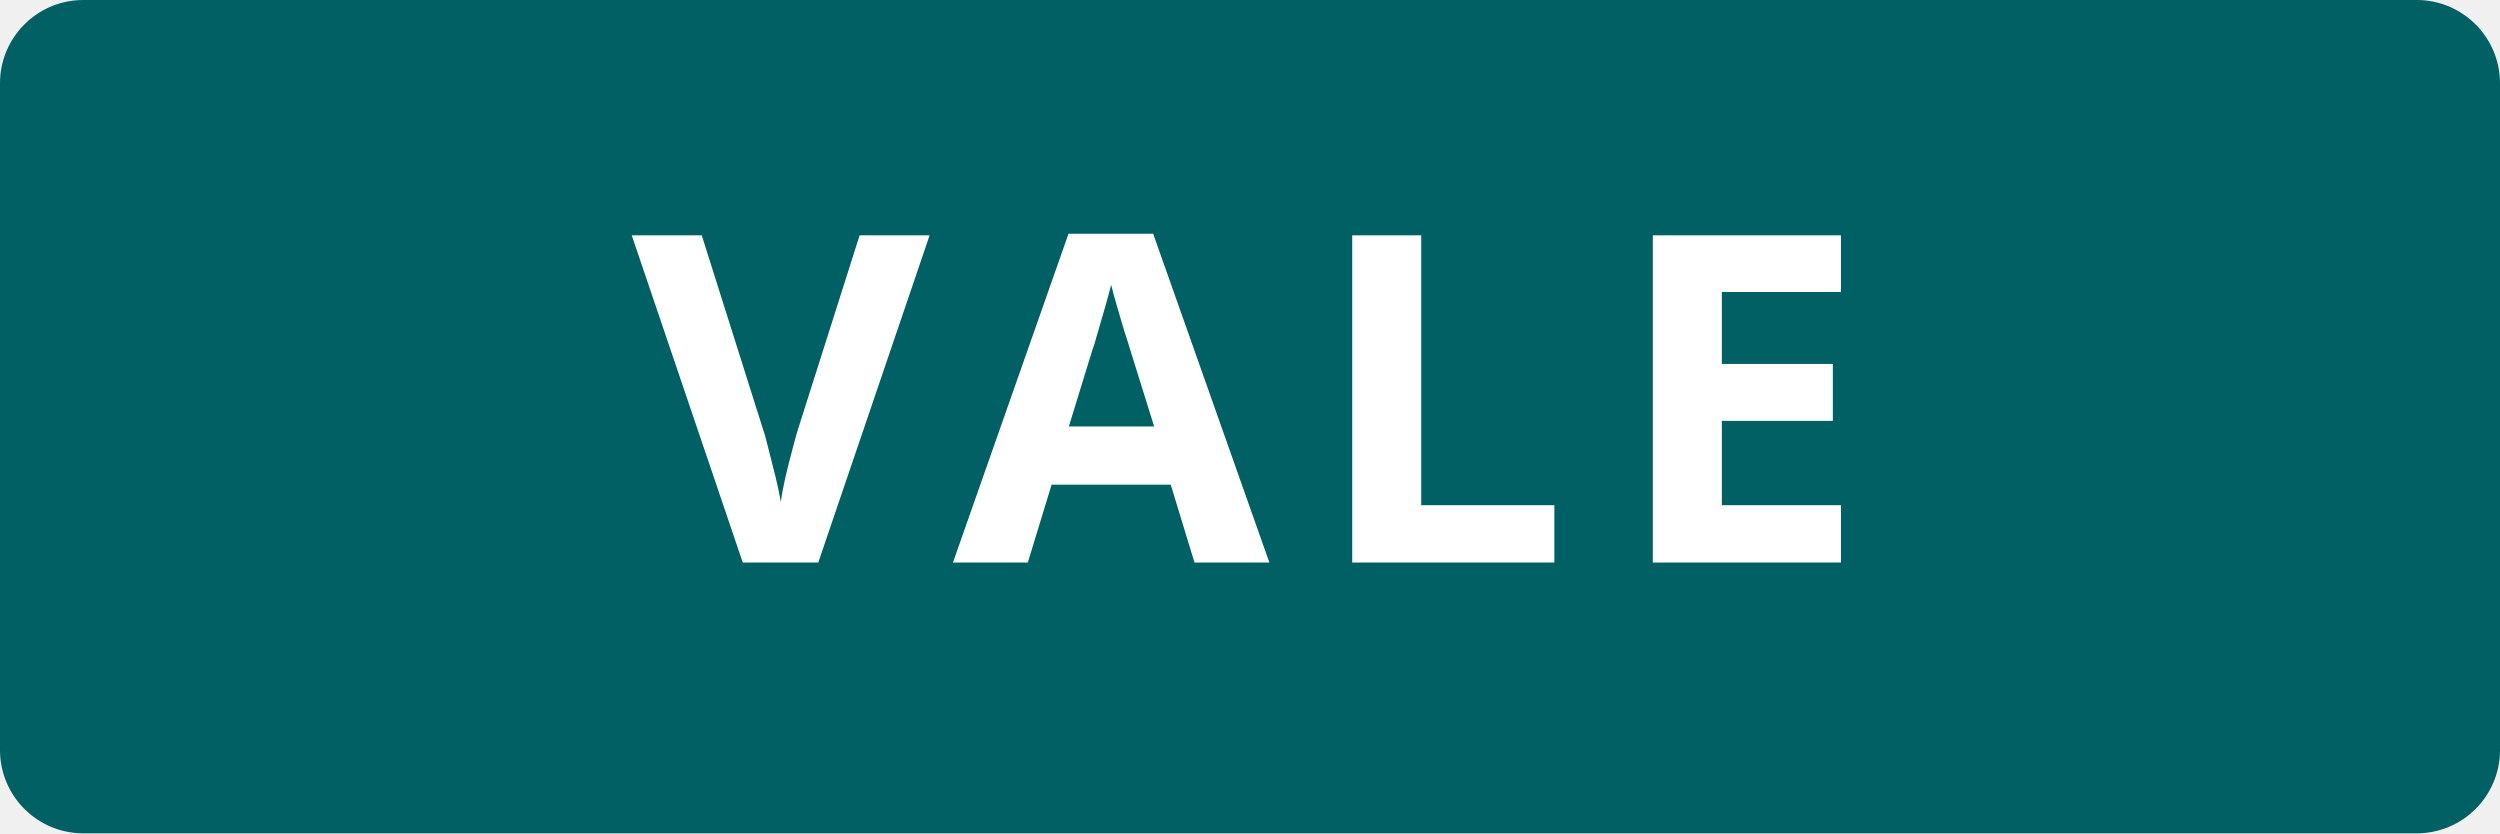
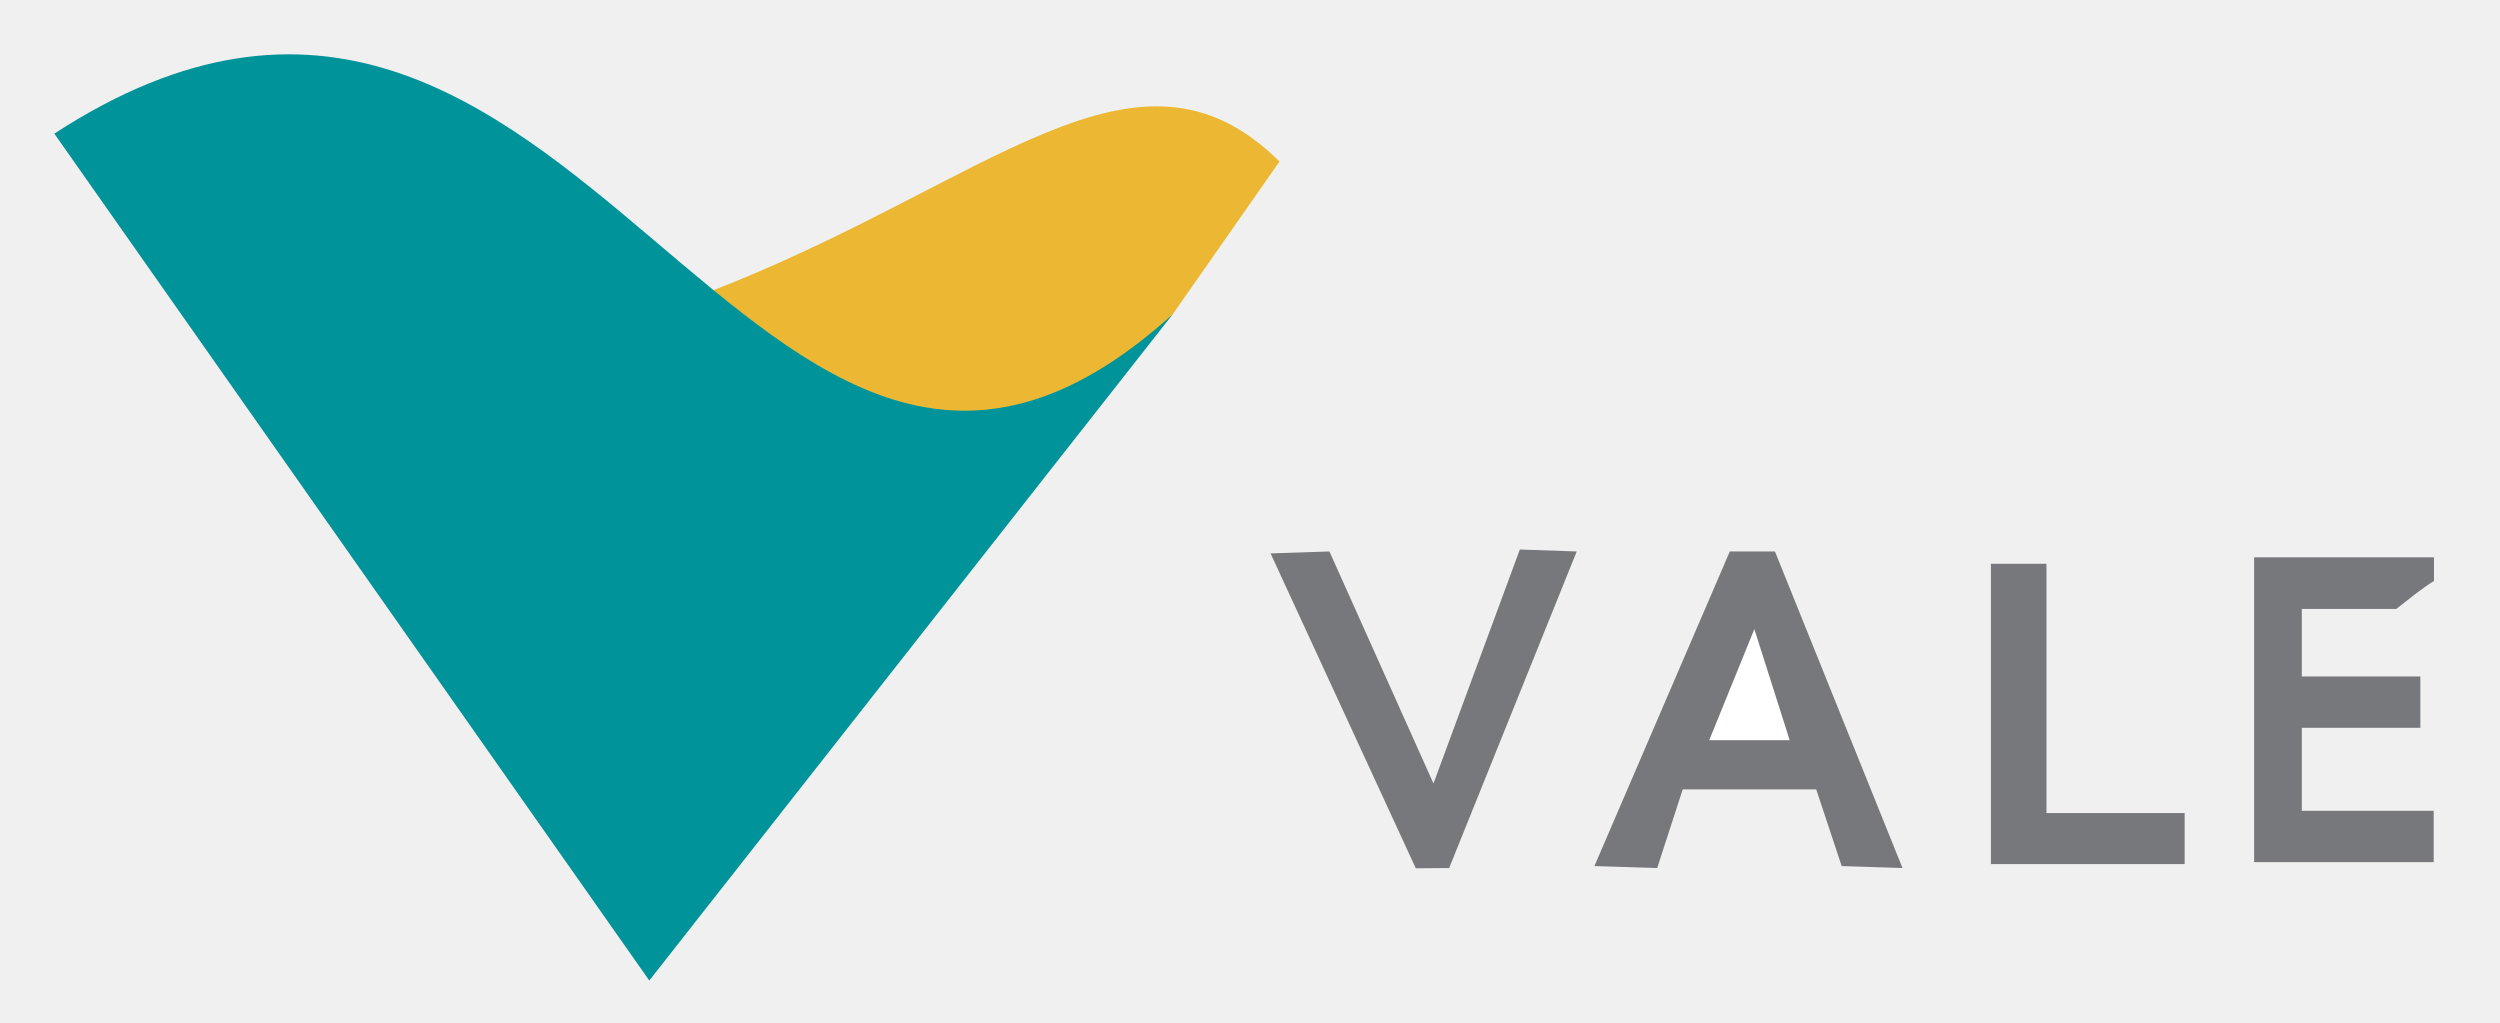
- <svg xmlns="http://www.w3.org/2000/svg" viewBox="0 0 120 40" fill="none">
-   <rect width="120" height="40" rx="4" fill="#006064" />
-   <text x="60" y="27" font-family="Arial Black, sans-serif" font-size="22" font-weight="900" fill="white" text-anchor="middle" letter-spacing="2">VALE</text>
+ <svg xmlns="http://www.w3.org/2000/svg" version="1.0" width="110" height="45" viewBox="0 0 110 45" id="svg2">
+   <defs id="defs4" />
+   <g transform="translate(-268.4576,-342.6178)" id="layer1">
+     <g transform="matrix(0.9623665,0,0,0.9623665,270.8481,345.0082)" id="g2406">
+       <path d="M 50.479,12.708 C 43.042,18.291 36.159,17.69 29.826,10.905 C 42.663,5.985 49.426,-1.617 56.015,4.901 L 51.128,11.893 L 51.12,11.893 L 51.119,11.903 L 51.111,11.903 L 51.111,11.904 L 51.11,11.904 L 51.11,11.915 L 51.101,11.915 L 51.101,11.917 L 51.095,11.917 L 51.095,11.918 L 51.092,11.918 L 51.092,11.919 C 51.087,11.919 51.089,11.924 51.085,11.924 L 51.085,11.927 L 51.084,11.927 L 51.084,11.93 L 51.082,11.93 L 51.081,11.936 L 51.079,11.936 L 51.077,11.94 L 51.076,11.94 C 51.076,11.943 51.073,11.943 51.073,11.946 L 51.071,11.946 L 51.071,11.949 L 51.07,11.949 L 51.07,11.951 C 51.062,11.951 51.055,11.964 51.051,11.964 L 51.051,11.965 L 51.049,11.965 L 51.048,11.969 L 51.05,11.969 L 51.05,11.971 L 51.048,11.971 L 51.044,11.978 L 51.035,11.984 L 51.035,11.987 L 51.033,11.987 C 51.033,11.993 51.02,12.009 51.015,12.012 L 51.015,12.014 L 51.013,12.015 L 51.013,12.03 L 51.01,12.03 L 51.01,12.034 L 51.008,12.034 L 51.008,12.036 L 51.007,12.037 L 51.007,12.041 L 51.002,12.043 L 51.002,12.044 L 51,12.044 L 50.995,12.047 L 50.995,12.049 C 50.992,12.051 50.99,12.053 50.99,12.058 L 50.989,12.058 L 50.987,12.062 L 50.974,12.067 L 50.974,12.069 L 50.971,12.071 L 50.971,12.072 C 50.962,12.077 50.915,12.142 50.906,12.155 L 50.906,12.155 L 50.904,12.159 L 50.902,12.159 C 50.902,12.165 50.895,12.172 50.895,12.181 L 50.894,12.181 L 50.894,12.185 C 50.885,12.189 50.867,12.209 50.857,12.209 L 50.857,12.213 C 50.838,12.222 50.823,12.239 50.802,12.247 L 50.802,12.25 L 50.795,12.25 L 50.795,12.253 L 50.792,12.253 L 50.789,12.259 C 50.785,12.259 50.784,12.262 50.78,12.262 L 50.78,12.265 L 50.764,12.274 L 50.764,12.28 L 50.761,12.28 L 50.761,12.282 C 50.756,12.286 50.734,12.303 50.73,12.303 L 50.718,12.319 L 50.715,12.319 L 50.715,12.322 L 50.71,12.33 L 50.71,12.333 L 50.704,12.333 C 50.704,12.46 50.525,12.507 50.525,12.589 L 50.522,12.589 C 50.522,12.598 50.501,12.617 50.501,12.629 L 50.498,12.629 C 50.495,12.633 50.485,12.644 50.485,12.648 L 50.482,12.648 C 50.473,12.657 50.479,12.697 50.479,12.708" id="path2384" style="fill:#ecb833;fill-rule:evenodd" />
+       <path d="M 51.138,11.879 C 31.745,29.432 24.14,-12.087 0,3.626 L 27.202,42.346" id="path2386" style="fill:#00939a;fill-rule:evenodd" />
+       <polyline id="polyline2388" points="55.607,22.818 62.247,37.215 63.772,37.203   69.605,22.729 67.004,22.64 63.055,33.337 58.298,22.729 " clip-rule="evenodd" style="fill:#77787b;fill-rule:evenodd" />
+       <polyline id="polyline2390" points="70.413,37.113 73.284,37.203 74.451,33.607   80.554,33.607 81.719,37.113 84.5,37.203 78.668,22.729 76.604,22.729 " clip-rule="evenodd" style="fill:#77787b;fill-rule:evenodd" />
+       <polyline id="polyline2392" points="75.662,31.36 79.342,31.36 77.726,26.281 " clip-rule="evenodd" style="fill:#ffffff;fill-rule:evenodd" />
+       <polyline id="polyline2394" points="88.541,37.023 88.541,23.292 91.082,23.292 91.082,34.69 97.4,34.69 97.4,37.023 " style="fill:#77787b" />
+       <path d="M 100.576,36.934 L 100.576,22.999 L 108.799,22.999 L 108.799,24.076 C 108.2,24.451 107.632,24.924 107.076,25.357 L 102.756,25.357 L 102.756,28.446 L 108.176,28.446 L 108.176,30.793 L 102.756,30.793 L 102.756,34.585 L 108.786,34.585 L 108.786,36.934" id="path2396" style="fill:#77787b" />
+     </g>
+   </g>
</svg>
